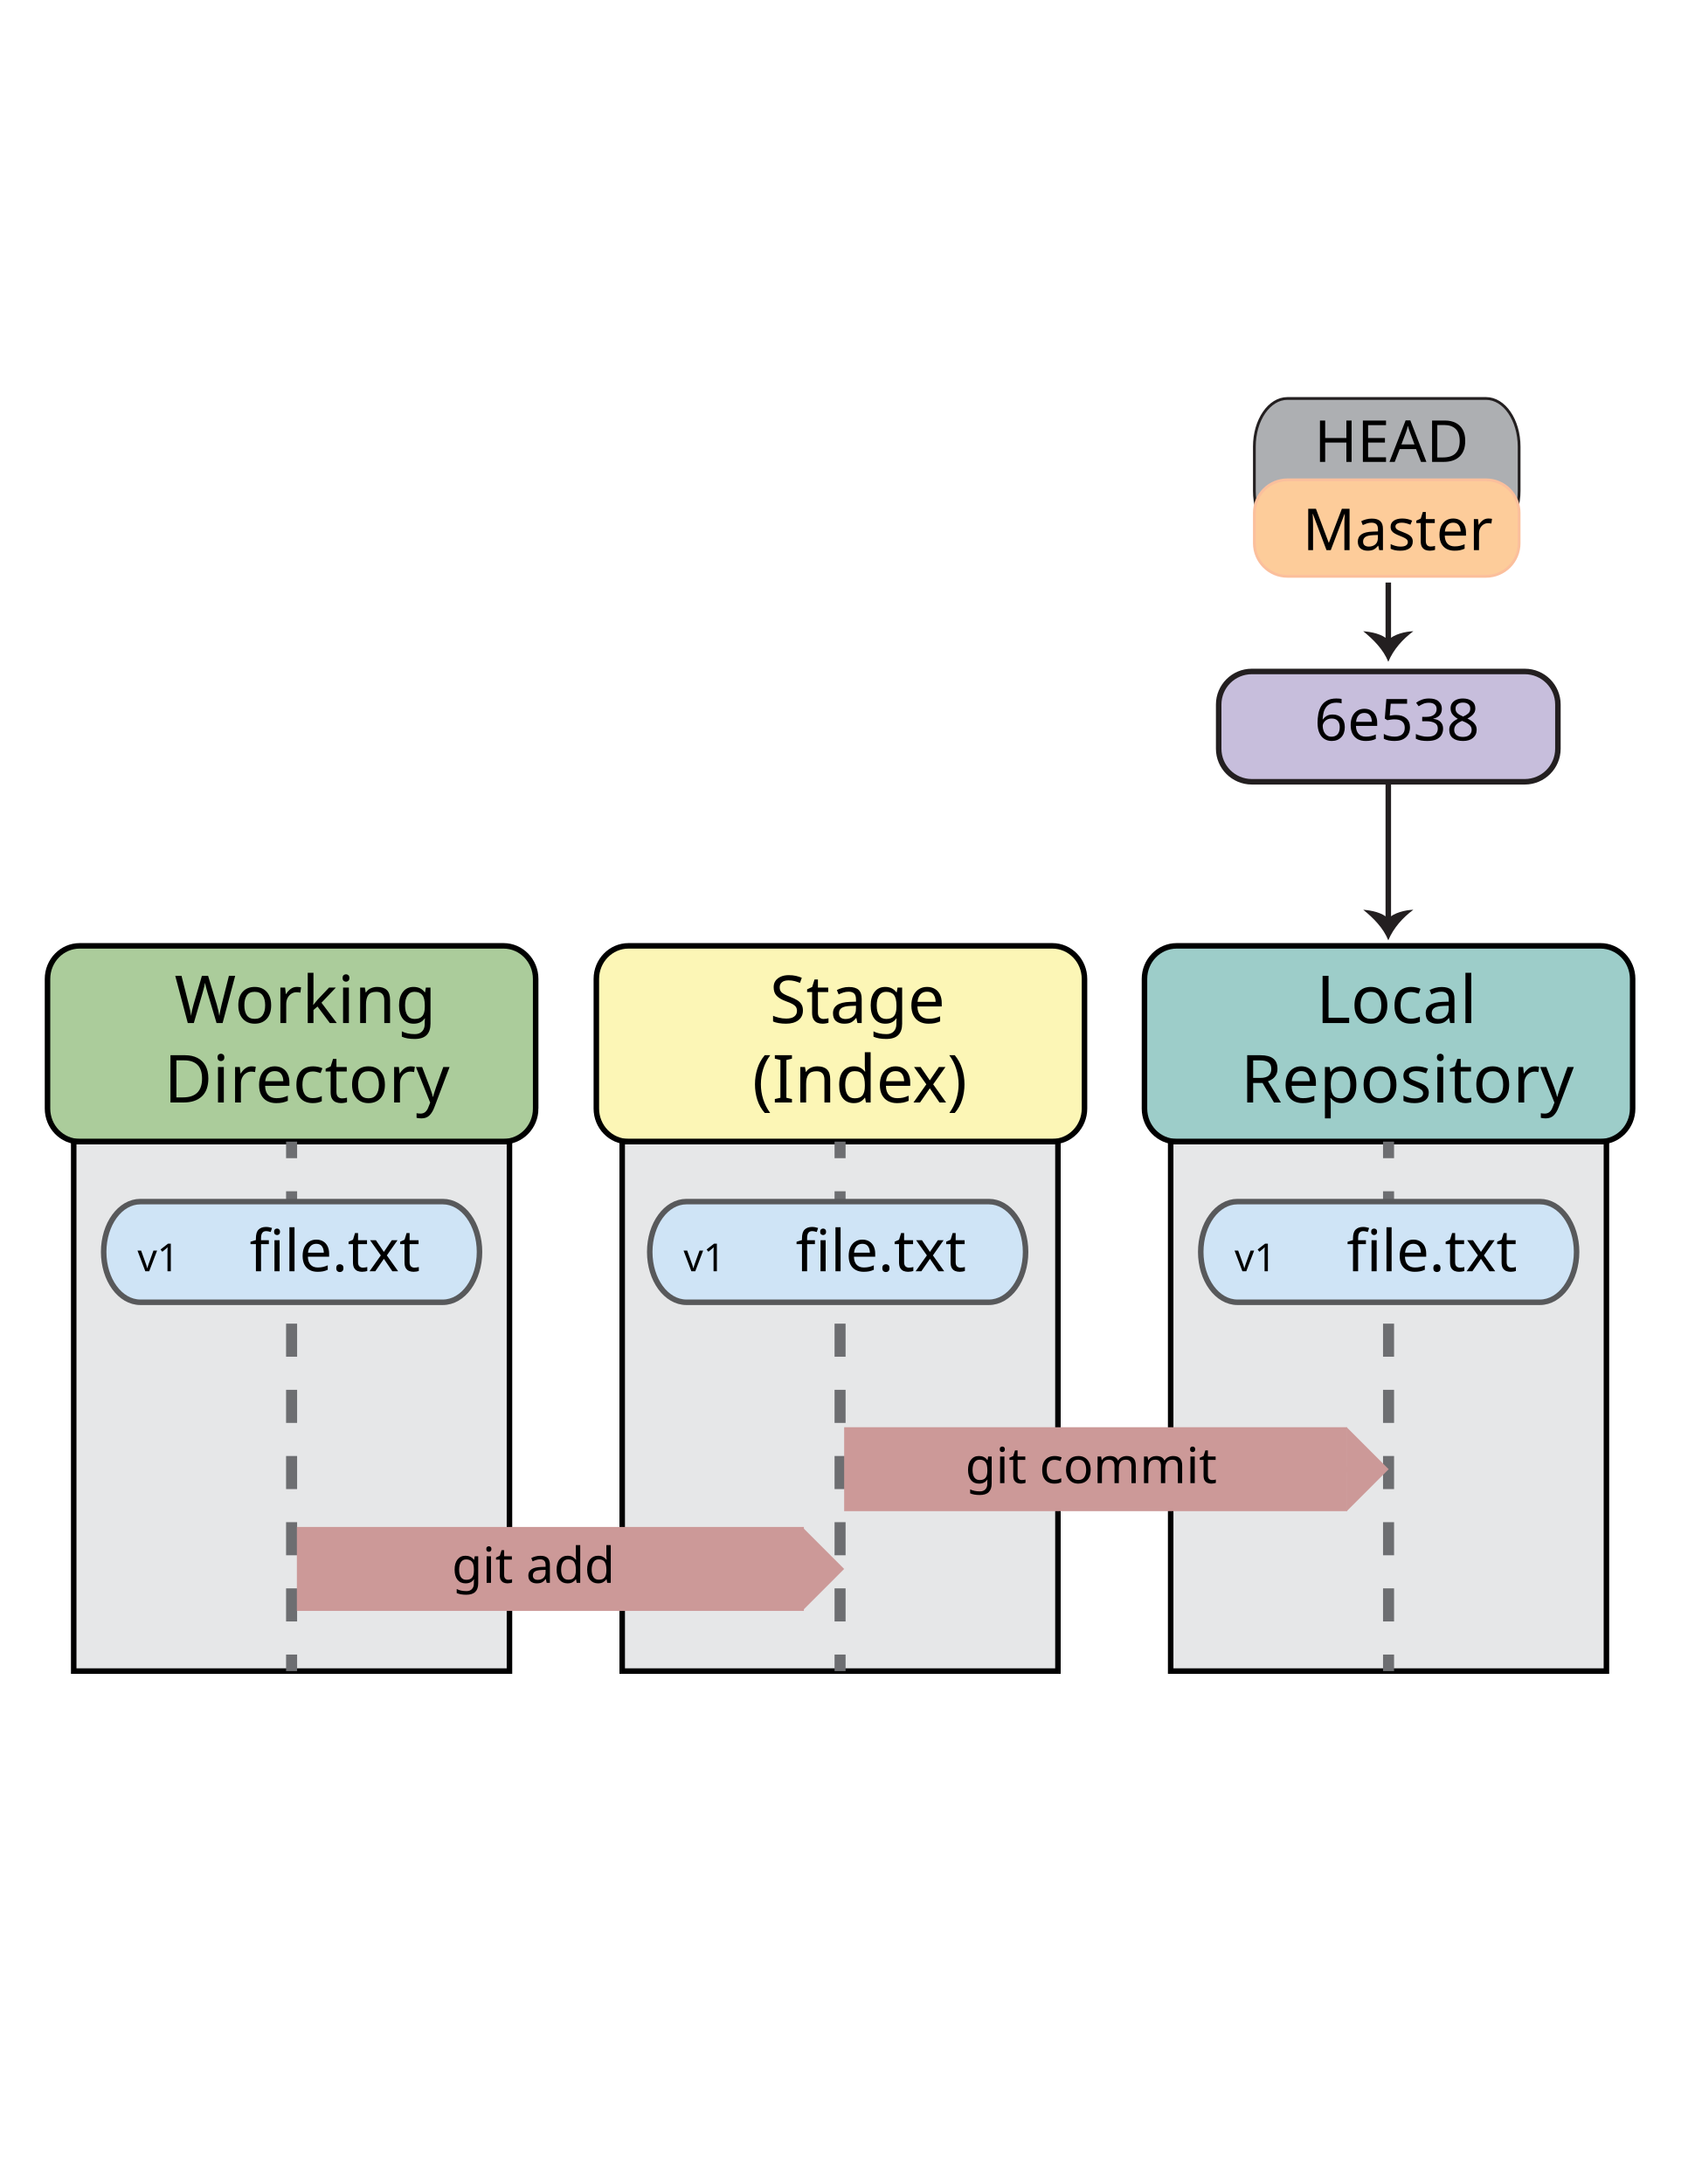
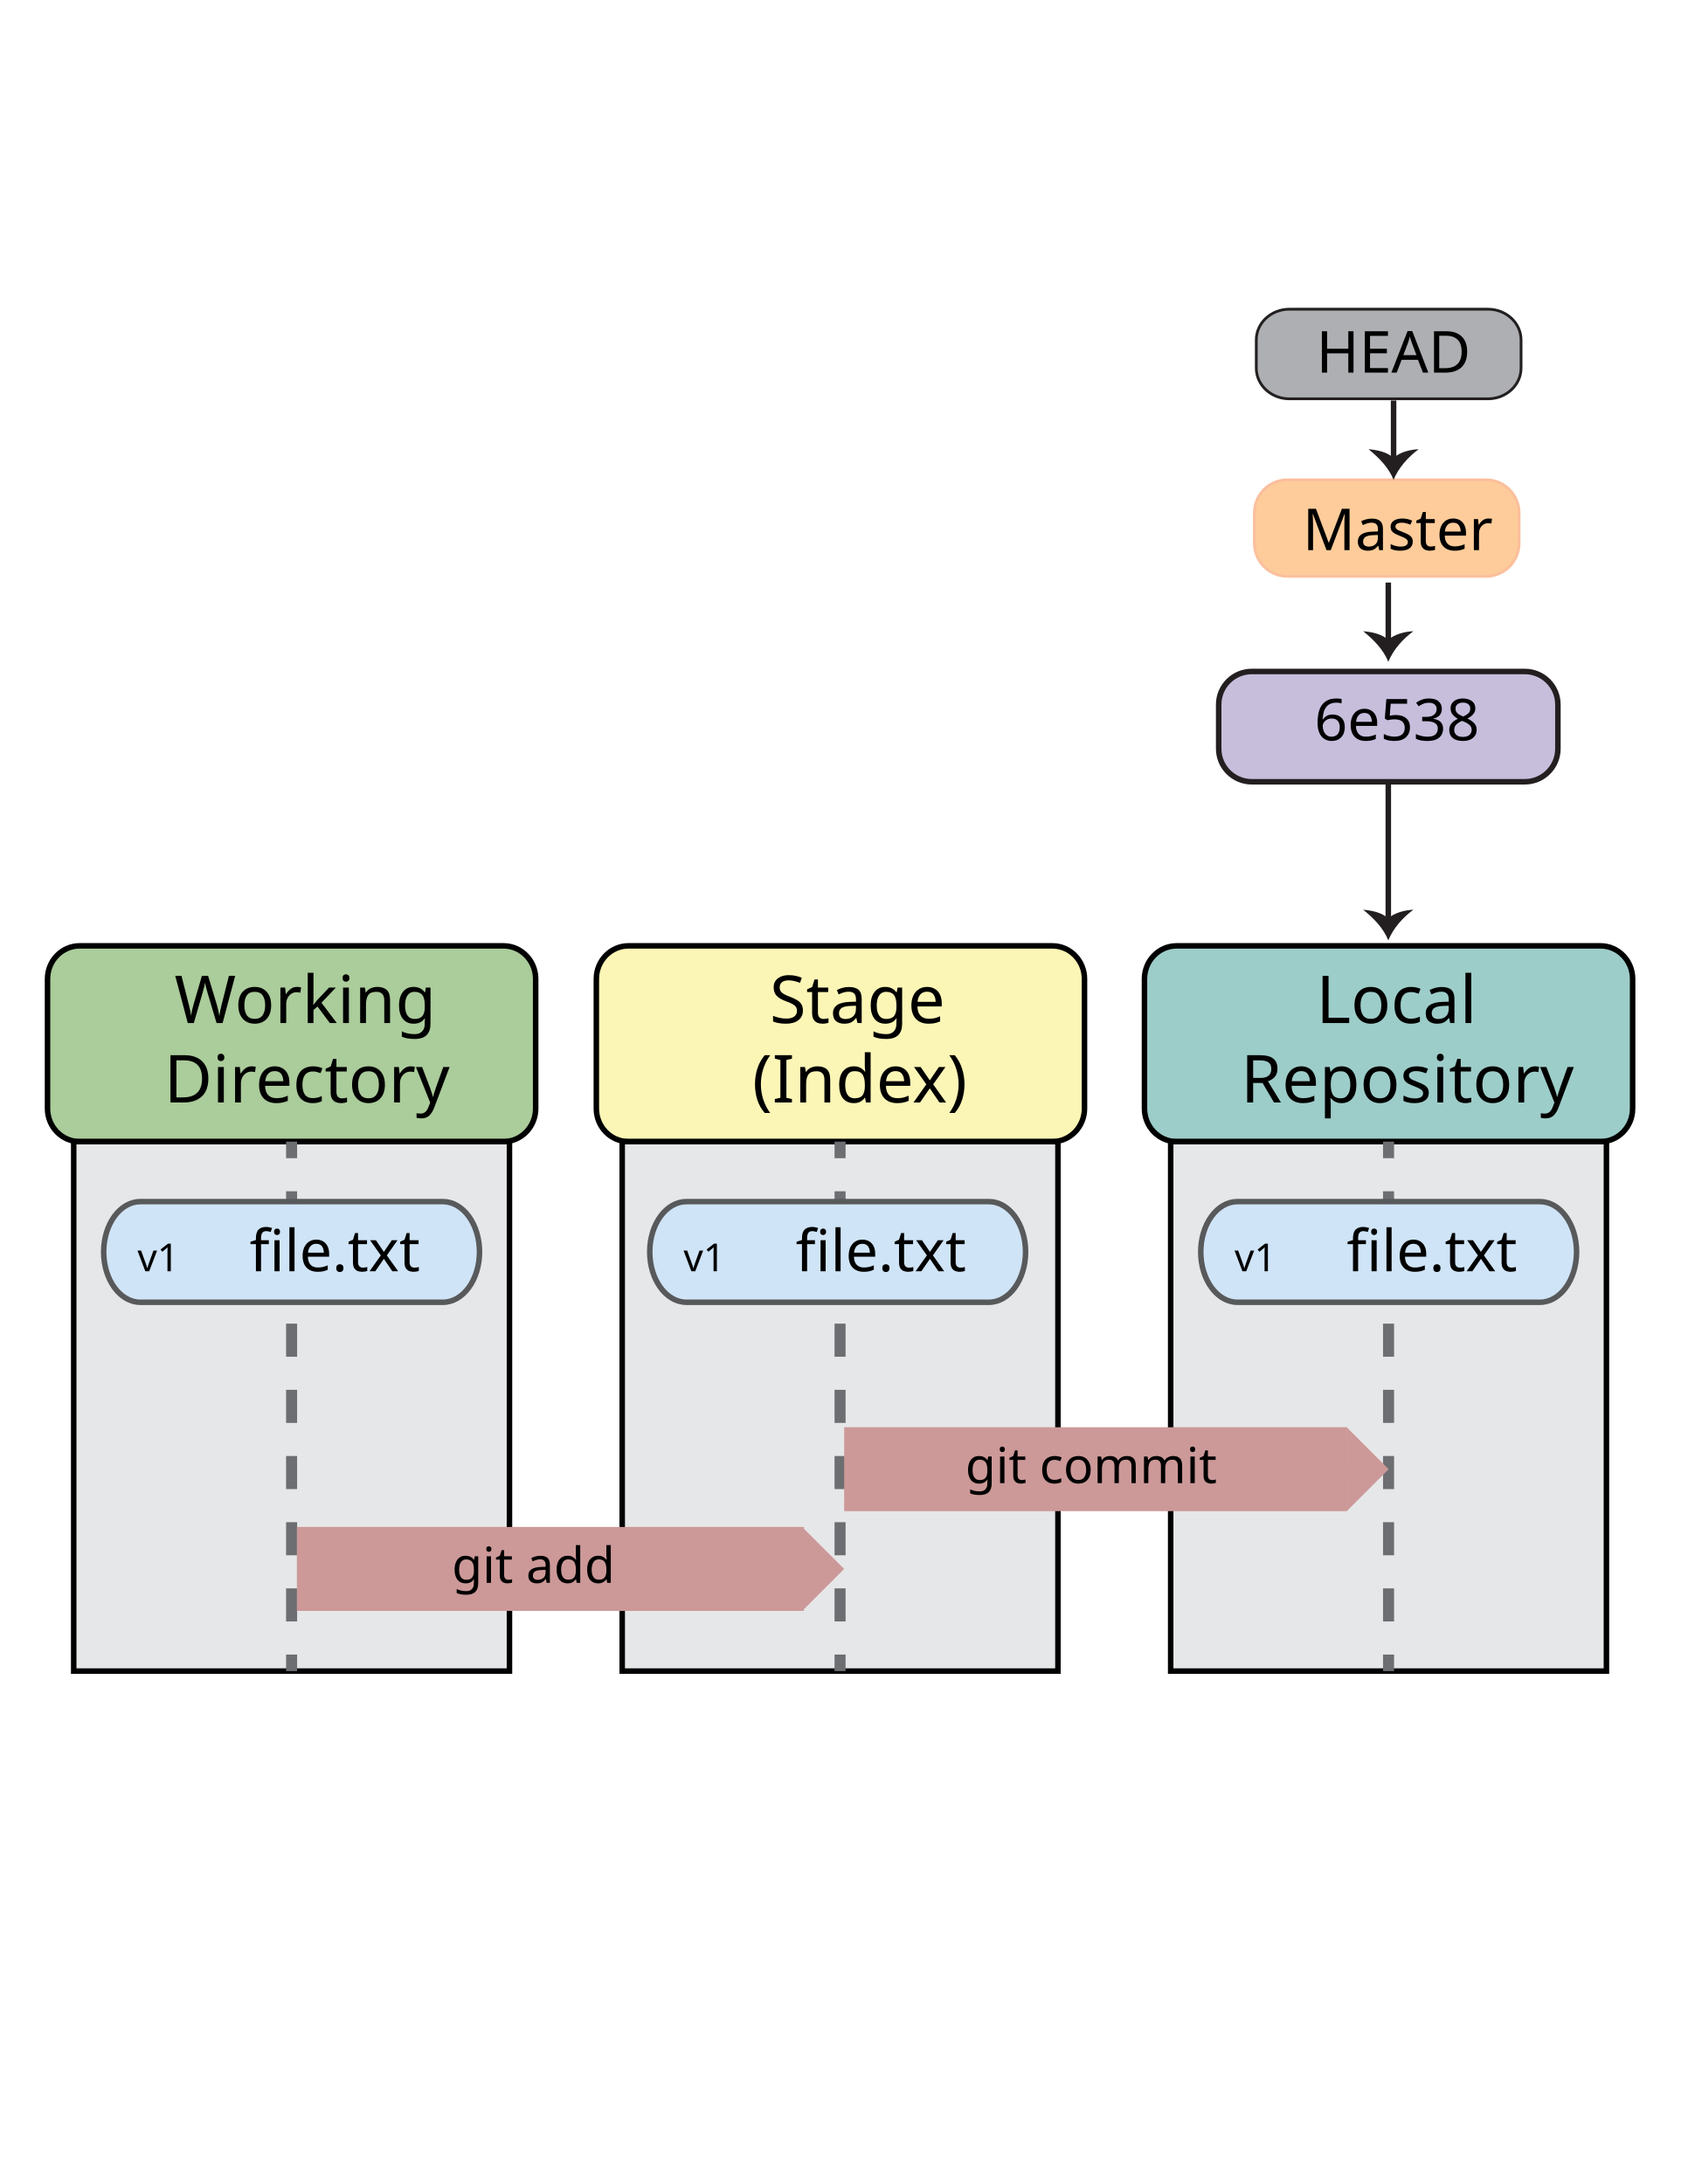
<svg xmlns="http://www.w3.org/2000/svg" version="1.1" id="Layer_1" x="0px" y="0px" width="612px" height="792px" viewBox="0 0 612 792" enable-background="new 0 0 612 792" xml:space="preserve">
-   <path fill="#ABCC9B" stroke="#000000" stroke-width="2" stroke-miterlimit="10" d="M194.229,402c0,6.627-5.225,12-11.67,12H28.898  c-6.445,0-11.67-5.373-11.67-12v-47c0-6.627,5.225-12,11.67-12h153.66c6.445,0,11.67,5.373,11.67,12V402z" />
+   <path fill="#ABCC9B" stroke="#000000" stroke-width="2" stroke-miterlimit="10" d="M194.229,402c0,6.627-5.225,12-11.67,12H28.898  c-6.445,0-11.67-5.373-11.67-12v-47c0-6.627,5.225-12,11.67-12h153.66c6.445,0,11.67,5.373,11.67,12L194.229,402L194.229,402z" />
  <path fill="#FCF6B6" stroke="#000000" stroke-width="2" stroke-miterlimit="10" d="M393.229,402c0,6.627-5.225,12-11.67,12h-153.66  c-6.445,0-11.67-5.373-11.67-12v-47c0-6.627,5.225-12,11.67-12h153.66c6.445,0,11.67,5.373,11.67,12V402L393.229,402z" />
-   <path fill="#9DCDC9" stroke="#000000" stroke-width="2" stroke-miterlimit="10" d="M591.979,402c0,6.627-5.225,12-11.67,12h-153.66  c-6.445,0-11.67-5.373-11.67-12v-47c0-6.627,5.225-12,11.67-12h153.66c6.445,0,11.67,5.373,11.67,12V402z" />
+   <path fill="#9DCDC9" stroke="#000000" stroke-width="2" stroke-miterlimit="10" d="M591.979,402c0,6.627-5.225,12-11.67,12H426.649  c-6.445,0-11.671-5.373-11.671-12v-47c0-6.627,5.226-12,11.671-12h153.659c6.445,0,11.67,5.373,11.67,12V402z" />
  <rect x="26.729" y="414" fill="#E6E7E8" stroke="#000000" stroke-width="2" stroke-miterlimit="10" width="158" height="192" />
  <rect x="225.604" y="414" fill="#E6E7E8" stroke="#000000" stroke-width="2" stroke-miterlimit="10" width="158" height="192" />
  <rect x="424.479" y="414" fill="#E6E7E8" stroke="#000000" stroke-width="2" stroke-miterlimit="10" width="158" height="192" />
  <text transform="matrix(1 0 0 1 63.2612 371)" font-family="'MyriadPro-Regular'" font-size="24">Working</text>
  <text transform="matrix(1 0 0 1 59.4814 399.7998)" font-family="'MyriadPro-Regular'" font-size="24">Directory</text>
  <text transform="matrix(1 0 0 1 279.0869 371)" font-family="'MyriadPro-Regular'" font-size="24">Stage</text>
  <text transform="matrix(1 0 0 1 272.7988 399.7998)" font-family="'MyriadPro-Regular'" font-size="24">(Index)</text>
  <text transform="matrix(1 0 0 1 477.2344 371)" font-family="'MyriadPro-Regular'" font-size="24">Local</text>
  <text transform="matrix(1 0 0 1 449.8994 399.7998)" font-family="'MyriadPro-Regular'" font-size="24">Repository</text>
  <g>
    <line fill="none" x1="105.729" y1="414" x2="105.729" y2="606" />
    <g>
      <line fill="none" stroke="#6D6E71" stroke-width="4" stroke-miterlimit="10" x1="105.729" y1="414" x2="105.729" y2="420" />
      <line fill="none" stroke="#6D6E71" stroke-width="4" stroke-miterlimit="10" stroke-dasharray="12,12" x1="105.729" y1="432" x2="105.729" y2="594" />
      <line fill="none" stroke="#6D6E71" stroke-width="4" stroke-miterlimit="10" x1="105.729" y1="600" x2="105.729" y2="606" />
    </g>
  </g>
  <path fill="#CFE4F6" stroke="#58595B" stroke-width="2" stroke-miterlimit="10" d="M173.867,454  c0,10.081-5.953,18.252-13.295,18.252H50.886c-7.343,0-13.295-8.172-13.295-18.252l0,0c0-10.08,5.953-18.252,13.295-18.252h109.686  C167.915,435.748,173.867,443.92,173.867,454L173.867,454z" />
  <text transform="matrix(1 0 0 1 90.5132 461)" font-family="'MyriadPro-Regular'" font-size="21">file.txt</text>
  <text transform="matrix(1 0 0 1 49.8496 461)" font-family="'MyriadPro-It'" font-size="14">v1</text>
  <g>
    <g>
      <line fill="none" stroke="#6D6E71" stroke-width="4" stroke-miterlimit="10" x1="304.604" y1="414" x2="304.604" y2="420" />
      <line fill="none" stroke="#6D6E71" stroke-width="4" stroke-miterlimit="10" stroke-dasharray="12,12" x1="304.604" y1="432" x2="304.604" y2="594" />
      <line fill="none" stroke="#6D6E71" stroke-width="4" stroke-miterlimit="10" x1="304.604" y1="600" x2="304.604" y2="606" />
    </g>
  </g>
  <g>
    <g>
      <line fill="none" stroke="#6D6E71" stroke-width="4" stroke-miterlimit="10" x1="503.479" y1="414" x2="503.479" y2="420" />
      <line fill="none" stroke="#6D6E71" stroke-width="4" stroke-miterlimit="10" stroke-dasharray="12,12" x1="503.479" y1="432" x2="503.479" y2="594" />
      <line fill="none" stroke="#6D6E71" stroke-width="4" stroke-miterlimit="10" x1="503.479" y1="600" x2="503.479" y2="606" />
    </g>
  </g>
  <g>
    <g>
      <line fill="none" stroke="#CC9998" stroke-width="2" stroke-miterlimit="10" x1="112.479" y1="569" x2="292.938" y2="569" />
      <g>
        <polygon fill="#CC9998" points="290.901,553.773 290.901,584.146 306.083,568.961    " />
      </g>
    </g>
  </g>
  <rect x="108.646" y="554.733" fill="#CC9998" stroke="#CC9998" stroke-width="2" stroke-miterlimit="10" width="181.833" height="28.434" />
  <text transform="matrix(1 0 0 1 163.8516 574)" font-family="'LucidaConsole'" font-size="18">git add</text>
-   <path fill="#CFE4F6" stroke="#58595B" stroke-width="2" stroke-miterlimit="10" d="M371.867,454c0,10.08-5.953,18.252-13.296,18.252  H248.886c-7.343,0-13.295-8.172-13.295-18.252l0,0c0-10.08,5.953-18.252,13.295-18.252h109.686  C365.914,435.748,371.867,443.92,371.867,454L371.867,454z" />
+   <path fill="#CFE4F6" stroke="#58595B" stroke-width="2" stroke-miterlimit="10" d="M371.867,454c0,10.08-5.953,18.252-13.297,18.252  H248.886c-7.343,0-13.295-8.172-13.295-18.252l0,0c0-10.08,5.953-18.252,13.295-18.252h109.686  C365.914,435.748,371.867,443.92,371.867,454L371.867,454z" />
  <text transform="matrix(1 0 0 1 288.5132 461)" font-family="'MyriadPro-Regular'" font-size="21">file.txt</text>
  <text transform="matrix(1 0 0 1 247.8496 461)" font-family="'MyriadPro-It'" font-size="14">v1</text>
  <g>
    <g>
      <line fill="none" stroke="#CC9998" stroke-width="2" stroke-miterlimit="10" x1="315.729" y1="532.833" x2="490.376" y2="532.833" />
      <g>
        <polygon fill="#CC9998" points="488.34,517.605 488.34,547.979 503.521,532.794    " />
      </g>
    </g>
  </g>
  <rect x="307.084" y="518.566" fill="#CC9998" stroke="#CC9998" stroke-width="2" stroke-miterlimit="10" width="180.395" height="28.434" />
  <text transform="matrix(1 0 0 1 350.0215 537.833)" font-family="'LucidaConsole'" font-size="18">git commit</text>
-   <path fill="#CFE4F6" stroke="#58595B" stroke-width="2" stroke-miterlimit="10" d="M571.66,454c0,10.08-5.953,18.252-13.296,18.252  H448.679c-7.343,0-13.296-8.172-13.296-18.252l0,0c0-10.08,5.953-18.252,13.296-18.252h109.686  C565.707,435.748,571.66,443.92,571.66,454L571.66,454z" />
+   <path fill="#CFE4F6" stroke="#58595B" stroke-width="2" stroke-miterlimit="10" d="M571.66,454c0,10.08-5.953,18.252-13.296,18.252  H448.679c-7.343,0-13.296-8.172-13.296-18.252l0,0c0-10.08,5.953-18.252,13.296-18.252h109.687  C565.707,435.748,571.66,443.92,571.66,454L571.66,454z" />
  <text transform="matrix(1 0 0 1 488.3066 461)" font-family="'MyriadPro-Regular'" font-size="21">file.txt</text>
  <text transform="matrix(1 0 0 1 447.6426 461)" font-family="'MyriadPro-It'" font-size="14">v1</text>
-   <path fill="#ADAFB2" stroke="#231F20" stroke-miterlimit="10" d="M550.822,178.014c0,9.657-5.373,17.486-12,17.486h-72  c-6.627,0-12-7.829-12-17.486v-16.028c0-9.657,5.373-17.486,12-17.486h72c6.627,0,12,7.829,12,17.486V178.014z" />
  <path fill="#FDCC9A" stroke="#FBBF9C" stroke-miterlimit="10" d="M550.822,197c0,6.627-5.373,12-12,12h-72c-6.627,0-12-5.373-12-12  v-11c0-6.628,5.373-12,12-12h72c6.627,0,12,5.372,12,12V197z" />
  <path fill="#C7BEDC" stroke="#231F20" stroke-width="2" stroke-miterlimit="10" d="M564.885,271.5c0,6.627-5.373,12-12,12h-99  c-6.627,0-12-5.373-12-12v-16c0-6.627,5.373-12,12-12h99c6.627,0,12,5.373,12,12V271.5z" />
  <g>
    <g>
      <line fill="none" stroke="#231F20" stroke-width="2" stroke-miterlimit="10" x1="503.385" y1="283.5" x2="503.385" y2="333.879" />
      <g>
-         <path fill="#231F20" d="M503.385,333.074c2.09-2.09,6.223-3.086,9.09-3.168c-3.85,2.865-7.207,6.589-9.09,11.094     c-1.803-4.505-5.363-8.064-9.09-11.094C497.365,330.152,501.092,330.902,503.385,333.074z" />
+         <path fill="#231F20" d="M503.385,333.074c2.09-2.09,6.224-3.086,9.09-3.168c-3.85,2.865-7.207,6.589-9.09,11.094     c-1.803-4.505-5.362-8.064-9.09-11.094C497.365,330.152,501.092,330.902,503.385,333.074z" />
      </g>
    </g>
  </g>
  <text transform="matrix(1 0 0 1 476.5781 268.5)" font-family="'MyriadPro-Regular'" font-size="21">6e538</text>
  <text transform="matrix(1 0 0 1 472.3223 199.5)" font-family="'MyriadPro-Regular'" font-size="21">Master</text>
  <g>
    <g>
      <line fill="none" stroke="#231F20" stroke-width="2" stroke-miterlimit="10" x1="503.385" y1="211.25" x2="503.385" y2="232.879" />
      <g>
-         <path fill="#231F20" d="M503.385,232.074c2.09-2.09,6.223-3.086,9.09-3.168c-3.85,2.865-7.207,6.589-9.09,11.094     c-1.803-4.505-5.363-8.064-9.09-11.094C497.365,229.152,501.092,229.902,503.385,232.074z" />
+         <path fill="#231F20" d="M503.385,232.074c2.09-2.09,6.224-3.086,9.09-3.168c-3.85,2.865-7.207,6.589-9.09,11.094     c-1.803-4.505-5.362-8.064-9.09-11.094C497.365,229.152,501.092,229.902,503.385,232.074z" />
      </g>
    </g>
  </g>
-   <text transform="matrix(1 0 0 1 476.5781 167.5)" font-family="'MyriadPro-Regular'" font-size="21">HEAD</text>
+   <path fill="#ADAFB2" stroke="#231F20" stroke-miterlimit="10" d="M551.521,133.482c0,6.154-5.373,11.143-12,11.143h-72  c-6.627,0-12-4.989-12-11.143v-10.214c0-6.154,5.373-11.143,12-11.143h72c6.627,0,12,4.989,12,11.143V133.482z" />
+   <text transform="matrix(1 0 0 1 477.2773 135.125)" font-family="'MyriadPro-Regular'" font-size="21">HEAD</text>
+   <g>
+     <g>
+       <line fill="none" stroke="#231F20" stroke-width="2" stroke-miterlimit="10" x1="505.303" y1="145.25" x2="505.303" y2="166.879" />
+       <g>
+         <path fill="#231F20" d="M505.303,166.074c2.09-2.09,6.223-3.086,9.09-3.168c-3.85,2.865-7.207,6.589-9.09,11.094     c-1.804-4.505-5.363-8.064-9.09-11.094C499.283,163.152,503.01,163.902,505.303,166.074z" />
+       </g>
+     </g>
+   </g>
</svg>
